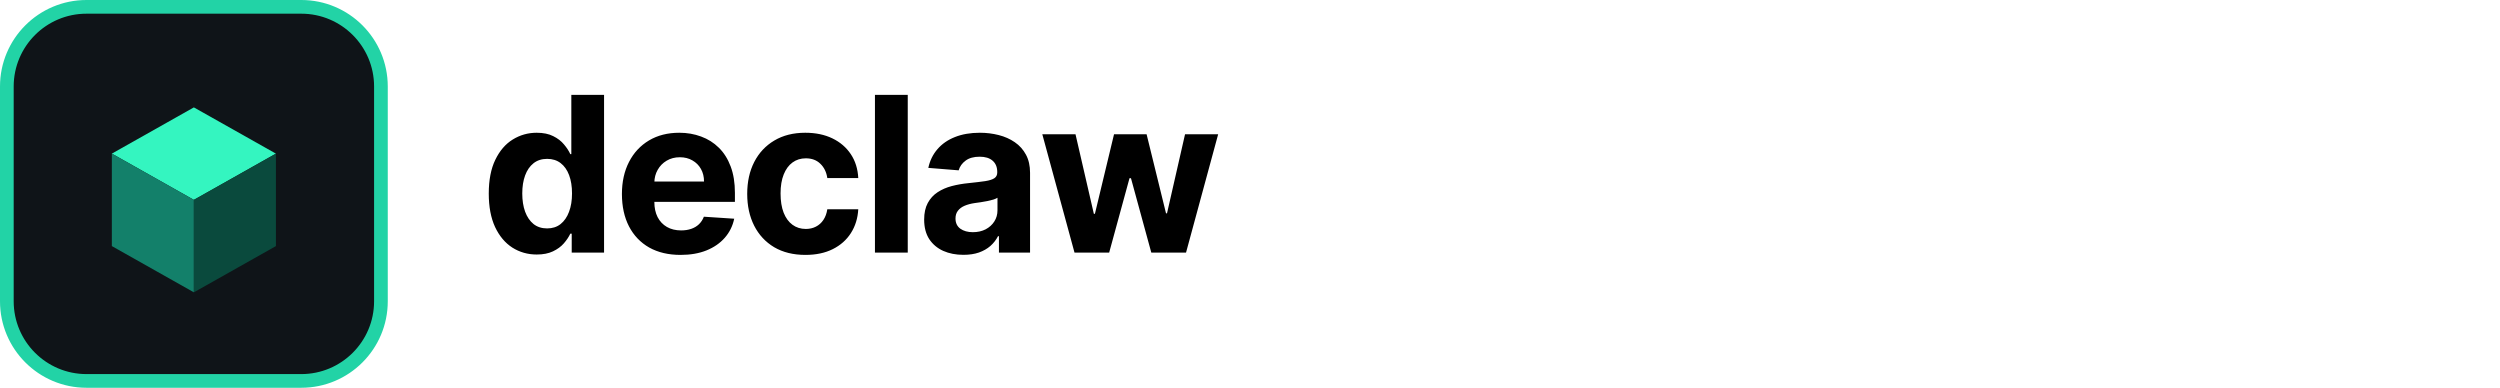
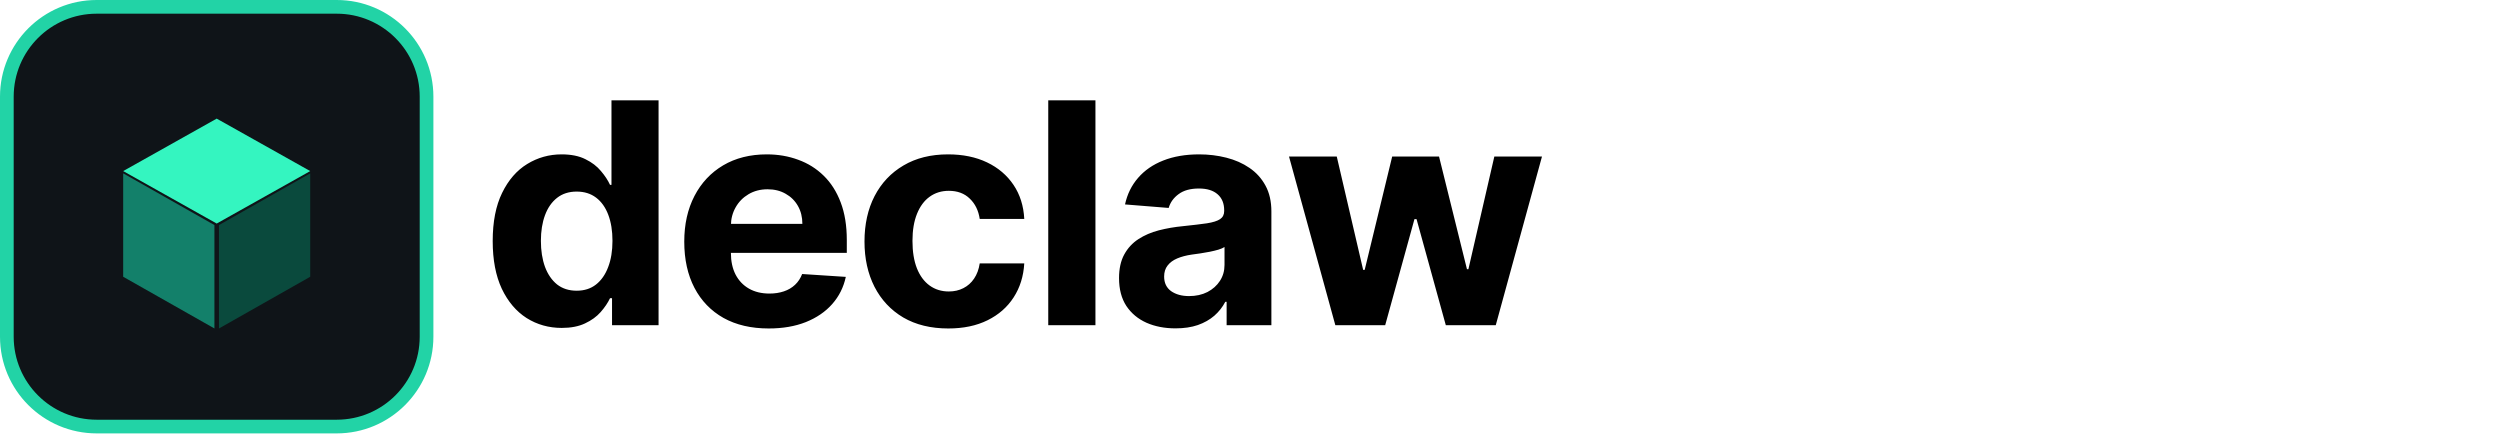
- <svg xmlns="http://www.w3.org/2000/svg" width="548" height="85" viewBox="0 0 548 85" fill="none">
-   <path d="M117.655 55.791C115.686 55.791 113.902 55.285 112.303 54.272C110.716 53.247 109.456 51.745 108.521 49.764C107.599 47.772 107.137 45.329 107.137 42.437C107.137 39.465 107.615 36.995 108.572 35.025C109.528 33.044 110.801 31.564 112.388 30.585C113.986 29.595 115.736 29.099 117.638 29.099C119.09 29.099 120.3 29.347 121.268 29.842C122.247 30.326 123.035 30.934 123.631 31.666C124.239 32.386 124.701 33.095 125.016 33.793H125.235V20.793H132.41V55.369H125.319V51.216H125.016C124.678 51.936 124.2 52.651 123.581 53.36C122.973 54.058 122.179 54.637 121.2 55.099C120.232 55.56 119.05 55.791 117.655 55.791ZM119.934 50.068C121.093 50.068 122.073 49.753 122.872 49.122C123.682 48.481 124.301 47.586 124.729 46.438C125.168 45.29 125.387 43.945 125.387 42.403C125.387 40.861 125.174 39.522 124.746 38.385C124.318 37.248 123.699 36.37 122.888 35.751C122.079 35.132 121.093 34.823 119.934 34.823C118.753 34.823 117.756 35.143 116.946 35.785C116.136 36.426 115.522 37.316 115.106 38.452C114.689 39.589 114.481 40.906 114.481 42.403C114.481 43.911 114.689 45.245 115.106 46.404C115.533 47.552 116.146 48.453 116.946 49.105C117.756 49.747 118.753 50.068 119.934 50.068ZM149.191 55.875C146.523 55.875 144.227 55.335 142.302 54.255C140.389 53.163 138.914 51.621 137.879 49.629C136.844 47.625 136.326 45.256 136.326 42.521C136.326 39.854 136.844 37.513 137.879 35.498C138.914 33.483 140.372 31.913 142.252 30.788C144.143 29.662 146.36 29.099 148.904 29.099C150.614 29.099 152.207 29.375 153.681 29.927C155.167 30.467 156.461 31.283 157.565 32.375C158.679 33.466 159.546 34.839 160.164 36.494C160.783 38.137 161.093 40.062 161.093 42.268V44.243H139.196V39.786H154.323C154.323 38.751 154.098 37.833 153.647 37.034C153.197 36.235 152.573 35.61 151.774 35.16C150.986 34.699 150.068 34.468 149.022 34.468C147.93 34.468 146.963 34.721 146.118 35.228C145.285 35.723 144.632 36.393 144.159 37.237C143.687 38.07 143.445 38.998 143.434 40.023V44.26C143.434 45.543 143.67 46.652 144.143 47.586C144.627 48.52 145.307 49.24 146.186 49.747C147.063 50.254 148.105 50.507 149.309 50.507C150.108 50.507 150.839 50.394 151.503 50.169C152.168 49.944 152.736 49.606 153.209 49.156C153.681 48.706 154.042 48.154 154.289 47.502L160.941 47.941C160.604 49.539 159.911 50.934 158.864 52.127C157.829 53.309 156.489 54.232 154.847 54.896C153.214 55.549 151.329 55.875 149.191 55.875ZM176.552 55.875C173.896 55.875 171.611 55.313 169.698 54.187C167.796 53.05 166.333 51.475 165.309 49.46C164.295 47.445 163.789 45.127 163.789 42.504C163.789 39.848 164.301 37.518 165.325 35.515C166.361 33.5 167.83 31.93 169.731 30.804C171.634 29.668 173.896 29.099 176.519 29.099C178.781 29.099 180.762 29.51 182.461 30.332C184.161 31.153 185.505 32.307 186.496 33.793C187.486 35.278 188.032 37.023 188.133 39.026H181.347C181.156 37.732 180.649 36.691 179.827 35.903C179.017 35.104 177.954 34.704 176.636 34.704C175.522 34.704 174.548 35.008 173.715 35.616C172.894 36.213 172.252 37.085 171.791 38.233C171.33 39.381 171.099 40.771 171.099 42.403C171.099 44.057 171.324 45.464 171.774 46.624C172.236 47.783 172.882 48.666 173.715 49.274C174.548 49.882 175.522 50.186 176.636 50.186C177.458 50.186 178.195 50.017 178.848 49.679C179.512 49.342 180.058 48.852 180.486 48.211C180.925 47.558 181.212 46.776 181.347 45.864H188.133C188.021 47.845 187.481 49.589 186.513 51.098C185.556 52.594 184.234 53.765 182.545 54.609C180.857 55.453 178.859 55.875 176.552 55.875ZM198.979 20.793V55.369H191.788V20.793H198.979ZM211.184 55.859C209.53 55.859 208.056 55.572 206.762 54.998C205.467 54.412 204.443 53.551 203.689 52.414C202.946 51.266 202.575 49.837 202.575 48.126C202.575 46.686 202.839 45.476 203.368 44.496C203.897 43.517 204.617 42.729 205.529 42.133C206.441 41.536 207.476 41.086 208.635 40.782C209.806 40.478 211.033 40.264 212.316 40.141C213.824 39.983 215.04 39.837 215.963 39.702C216.886 39.555 217.555 39.342 217.972 39.06C218.388 38.779 218.596 38.362 218.596 37.811V37.709C218.596 36.64 218.259 35.813 217.583 35.228C216.919 34.642 215.973 34.35 214.747 34.35C213.452 34.35 212.422 34.637 211.657 35.211C210.892 35.774 210.385 36.483 210.138 37.338L203.486 36.798C203.824 35.222 204.488 33.86 205.478 32.712C206.469 31.553 207.746 30.664 209.311 30.045C210.887 29.414 212.709 29.099 214.781 29.099C216.222 29.099 217.6 29.268 218.917 29.606C220.245 29.944 221.421 30.467 222.446 31.176C223.481 31.885 224.297 32.797 224.893 33.911C225.489 35.014 225.788 36.336 225.788 37.878V55.369H218.968V51.773H218.765C218.349 52.583 217.791 53.298 217.093 53.917C216.396 54.525 215.557 55.003 214.578 55.352C213.599 55.69 212.468 55.859 211.184 55.859ZM213.245 50.895C214.303 50.895 215.236 50.687 216.047 50.27C216.858 49.843 217.493 49.269 217.954 48.548C218.416 47.828 218.647 47.012 218.647 46.1V43.348C218.422 43.495 218.112 43.63 217.718 43.754C217.336 43.866 216.902 43.973 216.418 44.074C215.935 44.164 215.451 44.249 214.966 44.328C214.482 44.395 214.044 44.457 213.649 44.513C212.805 44.637 212.069 44.834 211.438 45.104C210.808 45.374 210.318 45.74 209.969 46.202C209.62 46.652 209.446 47.215 209.446 47.89C209.446 48.869 209.801 49.617 210.509 50.135C211.23 50.642 212.141 50.895 213.245 50.895ZM235.532 55.369L228.475 29.437H235.752L239.77 46.86H240.006L244.193 29.437H251.335L255.59 46.759H255.809L259.759 29.437H267.019L259.978 55.369H252.365L247.907 39.06H247.587L243.13 55.369H235.532Z" fill="black" />
-   <path d="M18.961 1.5H66.038C75.682 1.5 83.499 9.318 83.499 18.962V66.038C83.499 75.682 75.682 83.5 66.038 83.5H18.961C9.318 83.5 1.5 75.682 1.5 66.038V18.962C1.5 9.318 9.318 1.5 18.961 1.5Z" fill="#0F1418" stroke="#22D3A6" stroke-width="3" />
-   <path d="M42.496 23.539L60.477 33.673L42.496 43.808L24.516 33.673L42.496 23.539Z" fill="#34F5C0" />
-   <path d="M24.516 33.673V53.942L42.496 64.077V43.807L24.516 33.673Z" fill="#13806A" />
-   <path d="M60.481 33.673V53.942L42.5 64.077V43.807L60.481 33.673Z" fill="#0A4A3D" />
+ <svg xmlns="http://www.w3.org/2000/svg" width="548" height="95" viewBox="0 0 548 95" fill="none">
+   <path d="M123.131 71.88C120.298 71.88 117.732 71.158 115.433 69.714C113.149 68.254 111.336 66.113 109.992 63.29C108.664 60.45 108 56.969 108 52.847C108 48.612 108.688 45.091 110.064 42.284C111.44 39.461 113.271 37.351 115.554 35.956C117.853 34.544 120.37 33.838 123.107 33.838C125.195 33.838 126.936 34.191 128.328 34.897C129.737 35.587 130.871 36.453 131.729 37.496C132.603 38.522 133.267 39.533 133.721 40.527H134.036V22H144.357V71.278H134.157V65.359H133.721C133.234 66.386 132.546 67.404 131.656 68.415C130.782 69.409 129.639 70.236 128.231 70.893C126.838 71.551 125.138 71.88 123.131 71.88ZM126.41 63.723C128.077 63.723 129.486 63.274 130.636 62.375C131.801 61.461 132.692 60.186 133.308 58.55C133.939 56.913 134.254 54.997 134.254 52.799C134.254 50.601 133.947 48.692 133.331 47.072C132.717 45.452 131.826 44.201 130.66 43.319C129.495 42.436 128.077 41.995 126.41 41.995C124.71 41.995 123.277 42.452 122.111 43.367C120.946 44.281 120.063 45.548 119.464 47.169C118.865 48.789 118.565 50.665 118.565 52.799C118.565 54.948 118.865 56.849 119.464 58.502C120.078 60.138 120.961 61.421 122.111 62.351C123.277 63.266 124.71 63.723 126.41 63.723ZM168.497 72C164.659 72 161.357 71.23 158.588 69.69C155.835 68.134 153.714 65.936 152.225 63.097C150.735 60.242 149.99 56.865 149.99 52.967C149.99 49.166 150.735 45.829 152.225 42.958C153.714 40.086 155.812 37.849 158.515 36.245C161.236 34.64 164.424 33.838 168.084 33.838C170.545 33.838 172.836 34.231 174.957 35.017C177.095 35.787 178.956 36.95 180.544 38.506C182.146 40.062 183.393 42.019 184.283 44.377C185.174 46.719 185.619 49.462 185.619 52.606V55.422H154.12V49.069H175.88C175.88 47.593 175.556 46.286 174.908 45.147C174.261 44.008 173.363 43.118 172.213 42.476C171.08 41.819 169.76 41.49 168.254 41.49C166.683 41.49 165.292 41.851 164.077 42.573C162.879 43.279 161.939 44.233 161.259 45.436C160.579 46.623 160.232 47.947 160.215 49.406V55.446C160.215 57.274 160.556 58.854 161.236 60.186C161.932 61.517 162.911 62.544 164.174 63.266C165.436 63.987 166.935 64.349 168.667 64.349C169.817 64.349 170.869 64.188 171.824 63.867C172.78 63.546 173.598 63.065 174.277 62.424C174.957 61.782 175.476 60.996 175.831 60.065L185.401 60.691C184.915 62.969 183.919 64.958 182.413 66.658C180.923 68.343 178.997 69.658 176.633 70.605C174.286 71.535 171.574 72 168.497 72ZM207.859 72C204.037 72 200.75 71.198 197.997 69.594C195.262 67.974 193.157 65.728 191.684 62.857C190.226 59.985 189.497 56.681 189.497 52.943C189.497 49.158 190.234 45.837 191.707 42.982C193.198 40.11 195.31 37.873 198.046 36.269C200.783 34.648 204.037 33.838 207.81 33.838C211.064 33.838 213.914 34.424 216.359 35.595C218.804 36.766 220.738 38.41 222.162 40.527C223.587 42.645 224.373 45.131 224.519 47.986H214.756C214.481 46.142 213.751 44.658 212.57 43.535C211.405 42.396 209.874 41.827 207.98 41.827C206.377 41.827 204.976 42.26 203.777 43.126C202.596 43.976 201.673 45.219 201.01 46.856C200.345 48.492 200.013 50.473 200.013 52.799C200.013 55.157 200.337 57.162 200.985 58.814C201.649 60.467 202.579 61.726 203.777 62.592C204.976 63.458 206.377 63.891 207.98 63.891C209.161 63.891 210.222 63.651 211.161 63.169C212.116 62.688 212.902 61.99 213.518 61.076C214.149 60.146 214.562 59.031 214.756 57.731H224.519C224.357 60.555 223.58 63.041 222.187 65.191C220.811 67.324 218.908 68.992 216.48 70.195C214.051 71.399 211.177 72 207.859 72ZM240.121 22V71.278H229.776V22H240.121ZM257.679 71.976C255.299 71.976 253.178 71.567 251.316 70.749C249.454 69.915 247.98 68.688 246.896 67.067C245.827 65.431 245.293 63.394 245.293 60.956C245.293 58.903 245.673 57.178 246.435 55.782C247.195 54.387 248.232 53.264 249.543 52.414C250.855 51.564 252.344 50.922 254.012 50.489C255.695 50.056 257.461 49.751 259.307 49.575C261.477 49.35 263.225 49.142 264.553 48.949C265.88 48.74 266.844 48.436 267.443 48.035C268.042 47.634 268.341 47.04 268.341 46.254V46.11C268.341 44.586 267.856 43.407 266.884 42.573C265.929 41.739 264.568 41.322 262.804 41.322C260.941 41.322 259.459 41.73 258.359 42.549C257.258 43.351 256.529 44.361 256.173 45.58L246.604 44.81C247.091 42.565 248.046 40.624 249.47 38.987C250.895 37.335 252.733 36.068 254.983 35.186C257.251 34.287 259.872 33.838 262.853 33.838C264.925 33.838 266.908 34.079 268.802 34.56C270.714 35.041 272.405 35.787 273.879 36.798C275.368 37.808 276.542 39.108 277.4 40.696C278.257 42.268 278.687 44.153 278.687 46.35V71.278H268.876V66.153H268.584C267.985 67.308 267.183 68.327 266.179 69.209C265.175 70.075 263.969 70.757 262.561 71.254C261.153 71.735 259.525 71.976 257.679 71.976ZM260.642 64.902C262.165 64.902 263.507 64.605 264.674 64.012C265.84 63.402 266.755 62.584 267.418 61.557C268.082 60.531 268.414 59.368 268.414 58.068V54.146C268.09 54.355 267.644 54.547 267.078 54.724C266.528 54.884 265.904 55.037 265.207 55.181C264.512 55.309 263.816 55.429 263.12 55.542C262.423 55.638 261.792 55.726 261.225 55.807C260.01 55.983 258.951 56.264 258.043 56.649C257.137 57.034 256.432 57.555 255.93 58.213C255.428 58.854 255.178 59.656 255.178 60.619C255.178 62.014 255.688 63.081 256.707 63.819C257.744 64.541 259.055 64.902 260.642 64.902ZM292.704 71.278L282.553 34.319H293.02L298.801 59.151H299.141L305.164 34.319H315.438L321.558 59.007H321.874L327.556 34.319H338L327.872 71.278H316.92L310.507 48.035H310.046L303.635 71.278H292.704Z" fill="black" />
+   <path d="M21.192 1.5H73.808C84.683 1.5 93.5 10.317 93.5 21.192V73.808C93.5 84.683 84.683 93.5 73.808 93.5H21.192C10.317 93.5 1.5 84.683 1.5 73.808V21.192C1.5 10.317 10.317 1.5 21.192 1.5Z" fill="#0F1418" stroke="#22D3A6" stroke-width="3" />
+   <path d="M47.5 26L68 37.5L47.5 49L27 37.5L47.5 26Z" fill="#34F5C0" />
+   <path d="M27 38V60.667L47 72V49.333L27 38Z" fill="#13806A" />
+   <path d="M68 38V60.667L48 72V49.333L68 38Z" fill="#0A4A3D" />
</svg>
